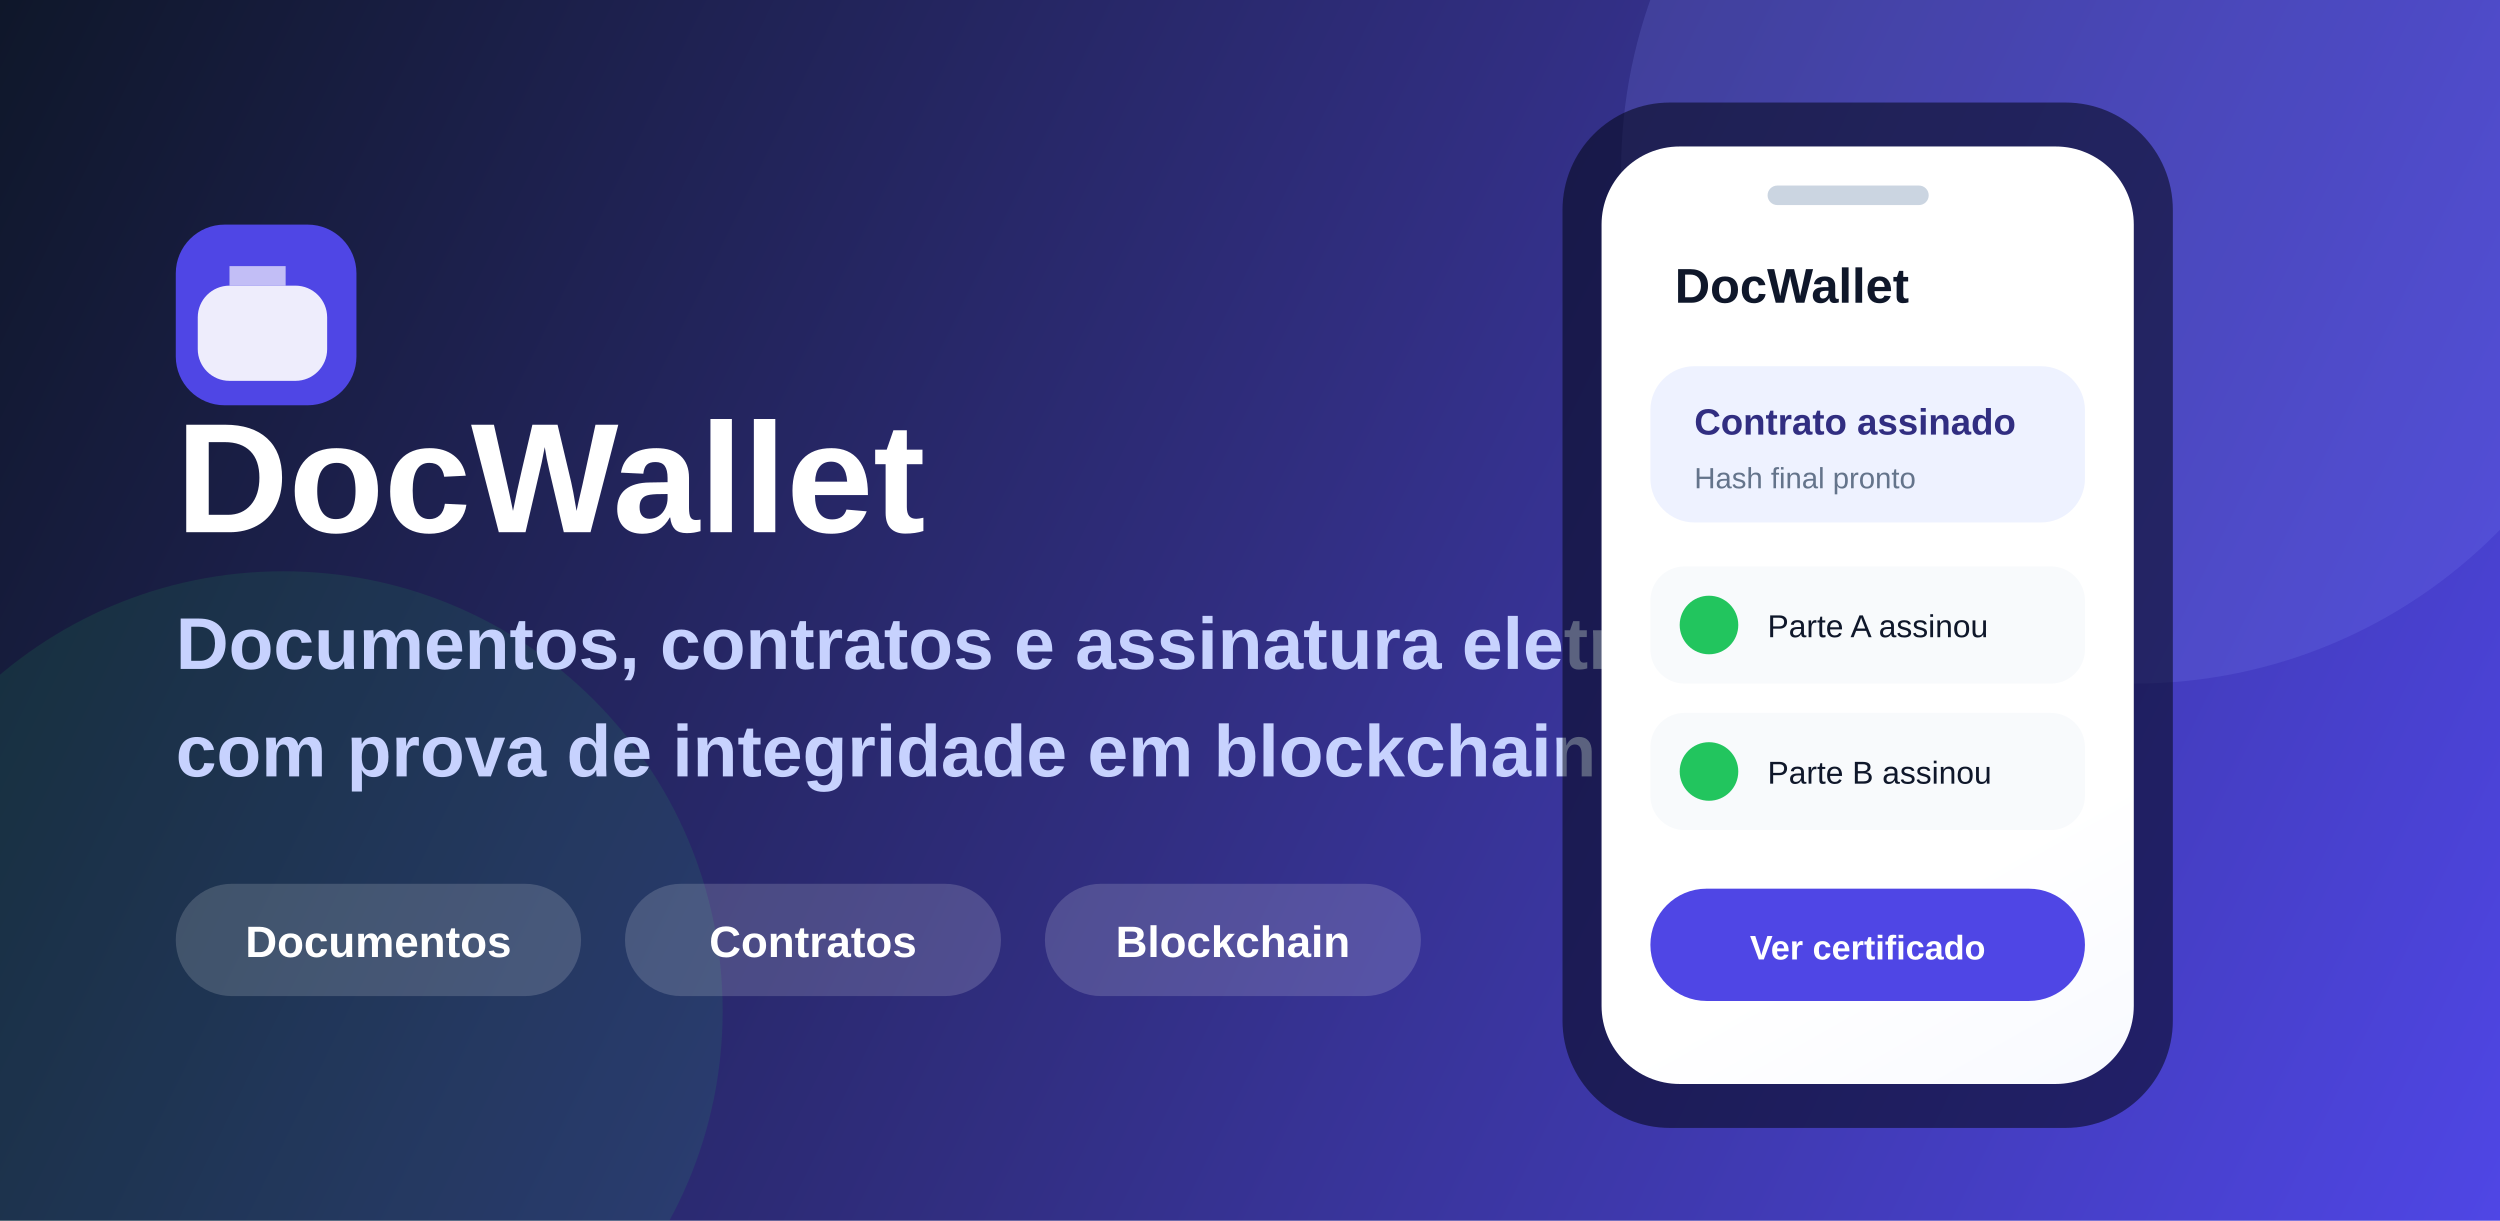
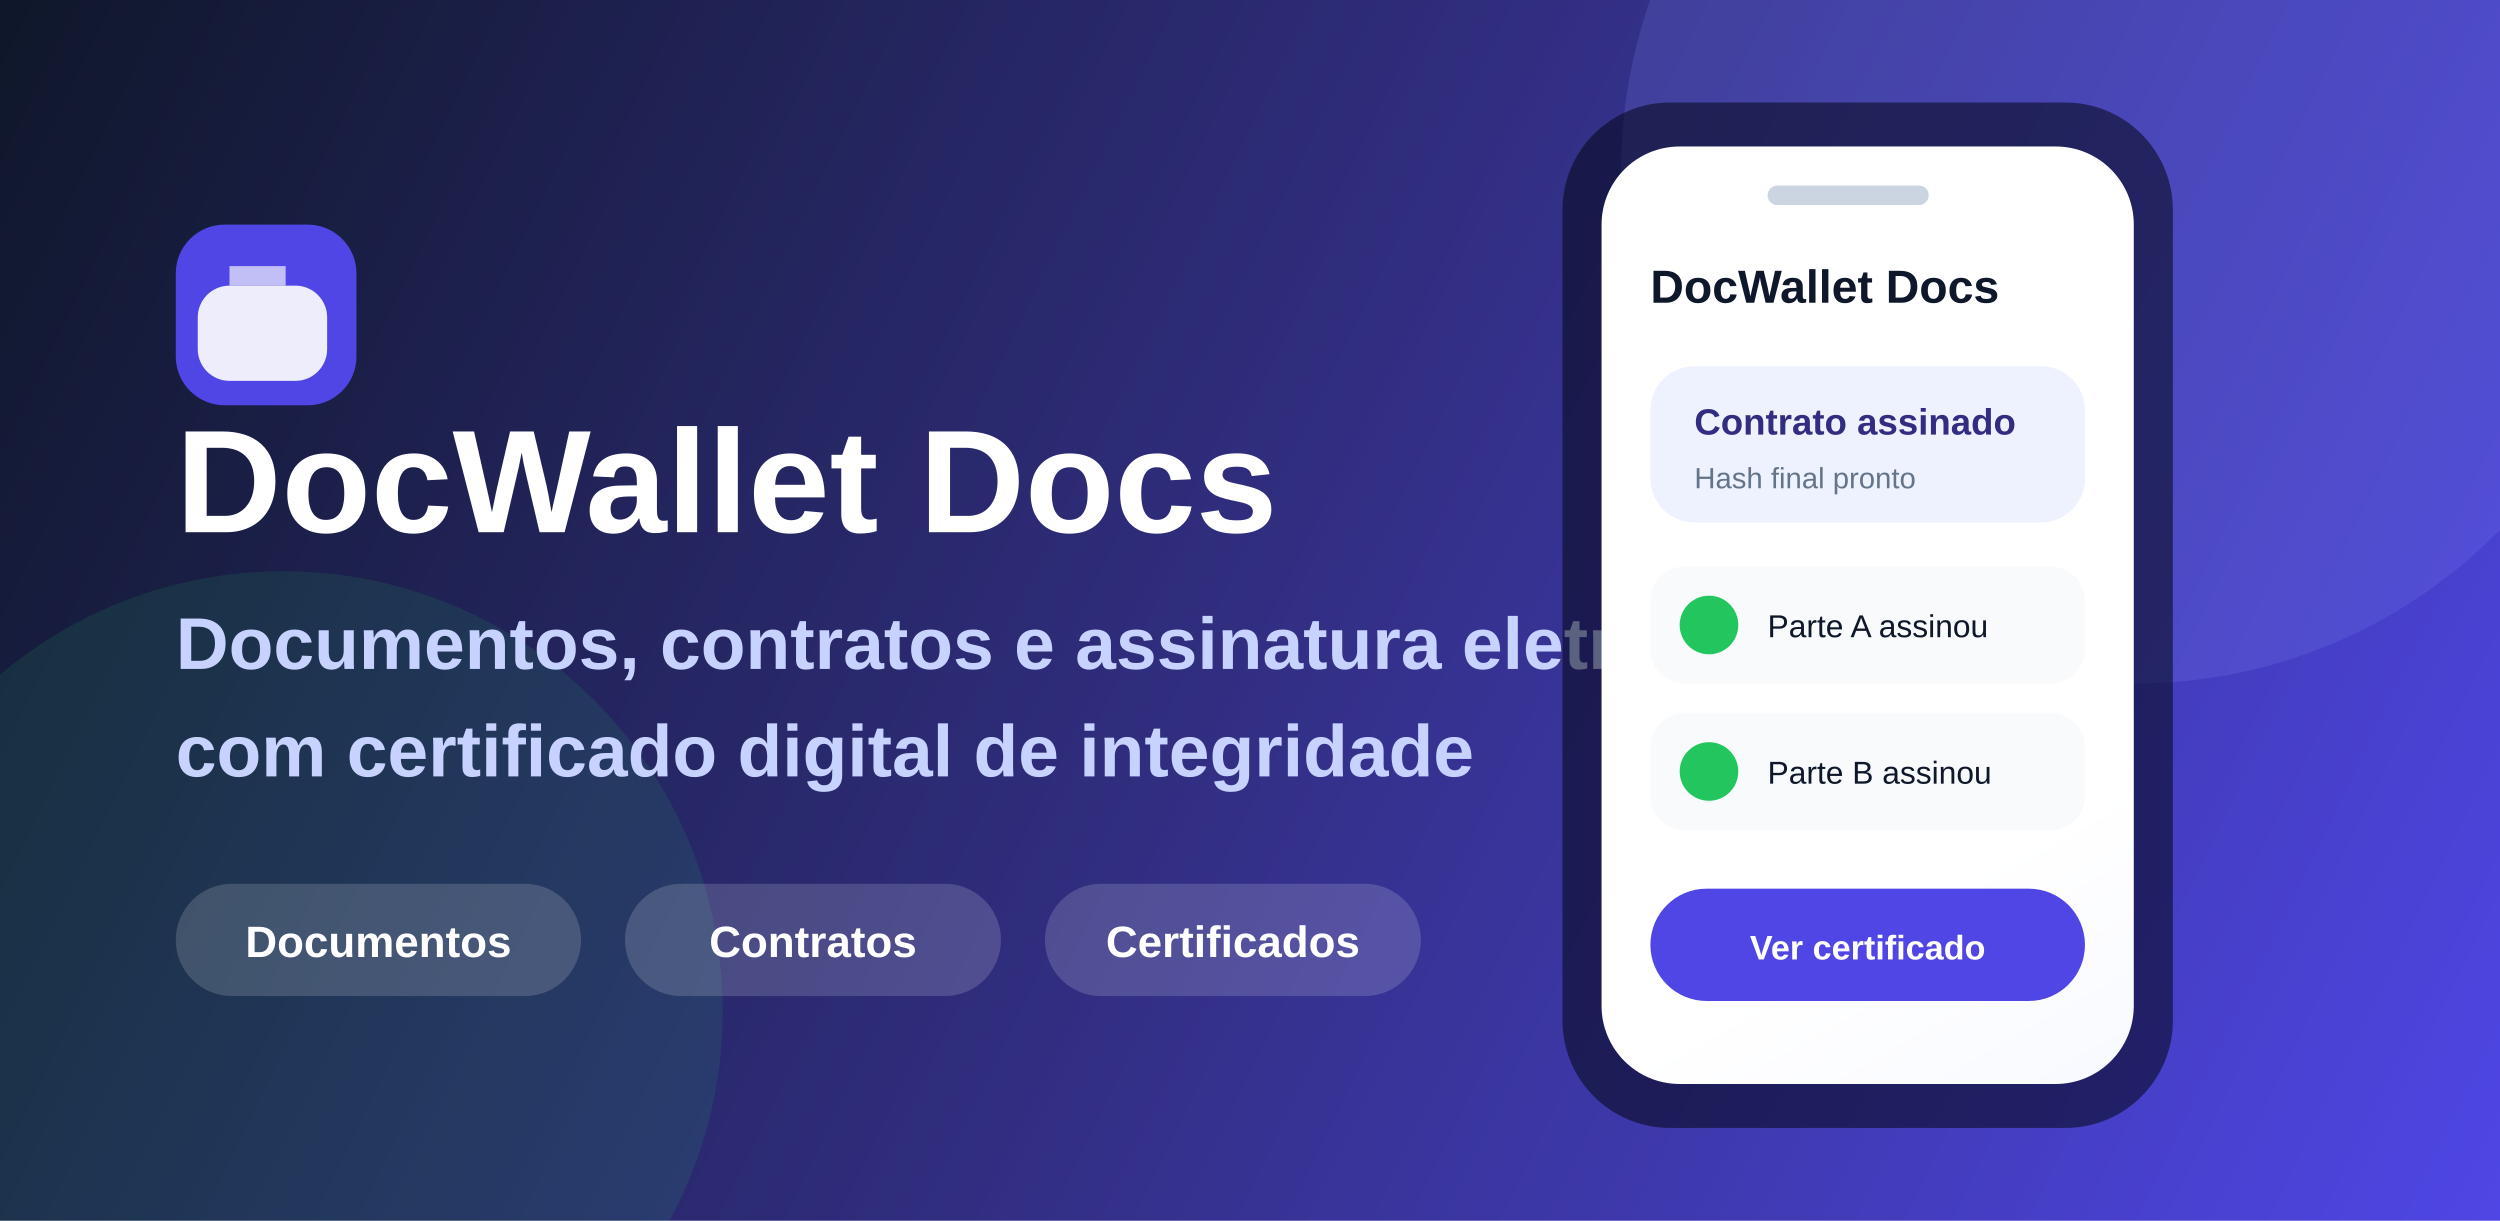
<svg xmlns="http://www.w3.org/2000/svg" width="1024" height="500" viewBox="0 0 1024 500" fill="none">
  <defs>
    <linearGradient id="bg" x1="0" y1="0" x2="1024" y2="500" gradientUnits="userSpaceOnUse">
      <stop stop-color="#0F172A" />
      <stop offset="0.5" stop-color="#312E81" />
      <stop offset="1" stop-color="#4F46E5" />
    </linearGradient>
    <linearGradient id="phone" x1="628" y1="52" x2="864" y2="470" gradientUnits="userSpaceOnUse">
      <stop stop-color="#FFFFFF" />
      <stop offset="1" stop-color="#E0E7FF" />
    </linearGradient>
  </defs>
  <rect width="1024" height="500" fill="url(#bg)" />
  <circle cx="874" cy="70" r="210" fill="#818CF8" fill-opacity="0.18" />
  <circle cx="116" cy="414" r="180" fill="#22C55E" fill-opacity="0.12" />
  <g transform="translate(72 92)">
    <rect width="74" height="74" rx="20" fill="#4F46E5" />
    <path d="M22 25H49C56.18 25 62 30.82 62 38V51C62 58.18 56.18 64 49 64H22C14.82 64 9 58.18 9 51V38C9 30.82 14.82 25 22 25Z" fill="white" fill-opacity="0.9" />
    <path d="M22 17H45V25H22V17Z" fill="white" fill-opacity="0.65" />
  </g>
-   <text x="72" y="218" font-family="Arial, Helvetica, sans-serif" font-size="64" font-weight="800" fill="#FFFFFF">DocWallet</text>
+   <text x="72" y="218" font-family="Arial, Helvetica, sans-serif" font-size="60" font-weight="800" fill="#FFFFFF">DocWallet Docs</text>
  <text x="72" y="274" font-family="Arial, Helvetica, sans-serif" font-size="30" font-weight="600" fill="#C7D2FE">Documentos, contratos e assinatura eletrônica</text>
-   <text x="72" y="318" font-family="Arial, Helvetica, sans-serif" font-size="30" font-weight="600" fill="#C7D2FE">com prova de integridade em blockchain</text>
+   <text x="72" y="318" font-family="Arial, Helvetica, sans-serif" font-size="30" font-weight="600" fill="#C7D2FE">com certificado digital de integridade</text>
  <g transform="translate(72 362)">
    <rect width="166" height="46" rx="23" fill="#FFFFFF" fill-opacity="0.16" />
    <text x="83" y="30" text-anchor="middle" font-family="Arial, Helvetica, sans-serif" font-size="18" font-weight="700" fill="#FFFFFF">Documentos</text>
    <rect x="184" width="154" height="46" rx="23" fill="#FFFFFF" fill-opacity="0.16" />
    <text x="261" y="30" text-anchor="middle" font-family="Arial, Helvetica, sans-serif" font-size="18" font-weight="700" fill="#FFFFFF">Contratos</text>
    <rect x="356" width="154" height="46" rx="23" fill="#FFFFFF" fill-opacity="0.16" />
-     <text x="433" y="30" text-anchor="middle" font-family="Arial, Helvetica, sans-serif" font-size="18" font-weight="700" fill="#FFFFFF">Blockchain</text>
+     <text x="433" y="30" text-anchor="middle" font-family="Arial, Helvetica, sans-serif" font-size="18" font-weight="700" fill="#FFFFFF">Certificados</text>
  </g>
  <g transform="translate(640 42)">
    <rect x="0" y="0" width="250" height="420" rx="44" fill="#020617" fill-opacity="0.55" />
    <rect x="16" y="18" width="218" height="384" rx="32" fill="url(#phone)" />
    <rect x="84" y="34" width="66" height="8" rx="4" fill="#CBD5E1" />
-     <text x="46" y="82" font-family="Arial, Helvetica, sans-serif" font-size="20" font-weight="800" fill="#0F172A">DocWallet</text>
+     <text x="36" y="82" font-family="Arial, Helvetica, sans-serif" font-size="19" font-weight="800" fill="#0F172A">DocWallet Docs</text>
    <rect x="36" y="108" width="178" height="64" rx="18" fill="#EEF2FF" />
    <text x="54" y="136" font-family="Arial, Helvetica, sans-serif" font-size="15" font-weight="700" fill="#312E81">Contrato assinado</text>
    <text x="54" y="158" font-family="Arial, Helvetica, sans-serif" font-size="12" fill="#64748B">Hash final pronto</text>
    <rect x="36" y="190" width="178" height="48" rx="14" fill="#F8FAFC" />
    <circle cx="60" cy="214" r="12" fill="#22C55E" />
    <text x="84" y="219" font-family="Arial, Helvetica, sans-serif" font-size="13" fill="#0F172A">Parte A assinou</text>
    <rect x="36" y="250" width="178" height="48" rx="14" fill="#F8FAFC" />
    <circle cx="60" cy="274" r="12" fill="#22C55E" />
    <text x="84" y="279" font-family="Arial, Helvetica, sans-serif" font-size="13" fill="#0F172A">Parte B assinou</text>
    <rect x="36" y="322" width="178" height="46" rx="23" fill="#4F46E5" />
    <text x="125" y="351" text-anchor="middle" font-family="Arial, Helvetica, sans-serif" font-size="14" font-weight="700" fill="#FFFFFF">Ver certificado</text>
  </g>
</svg>
